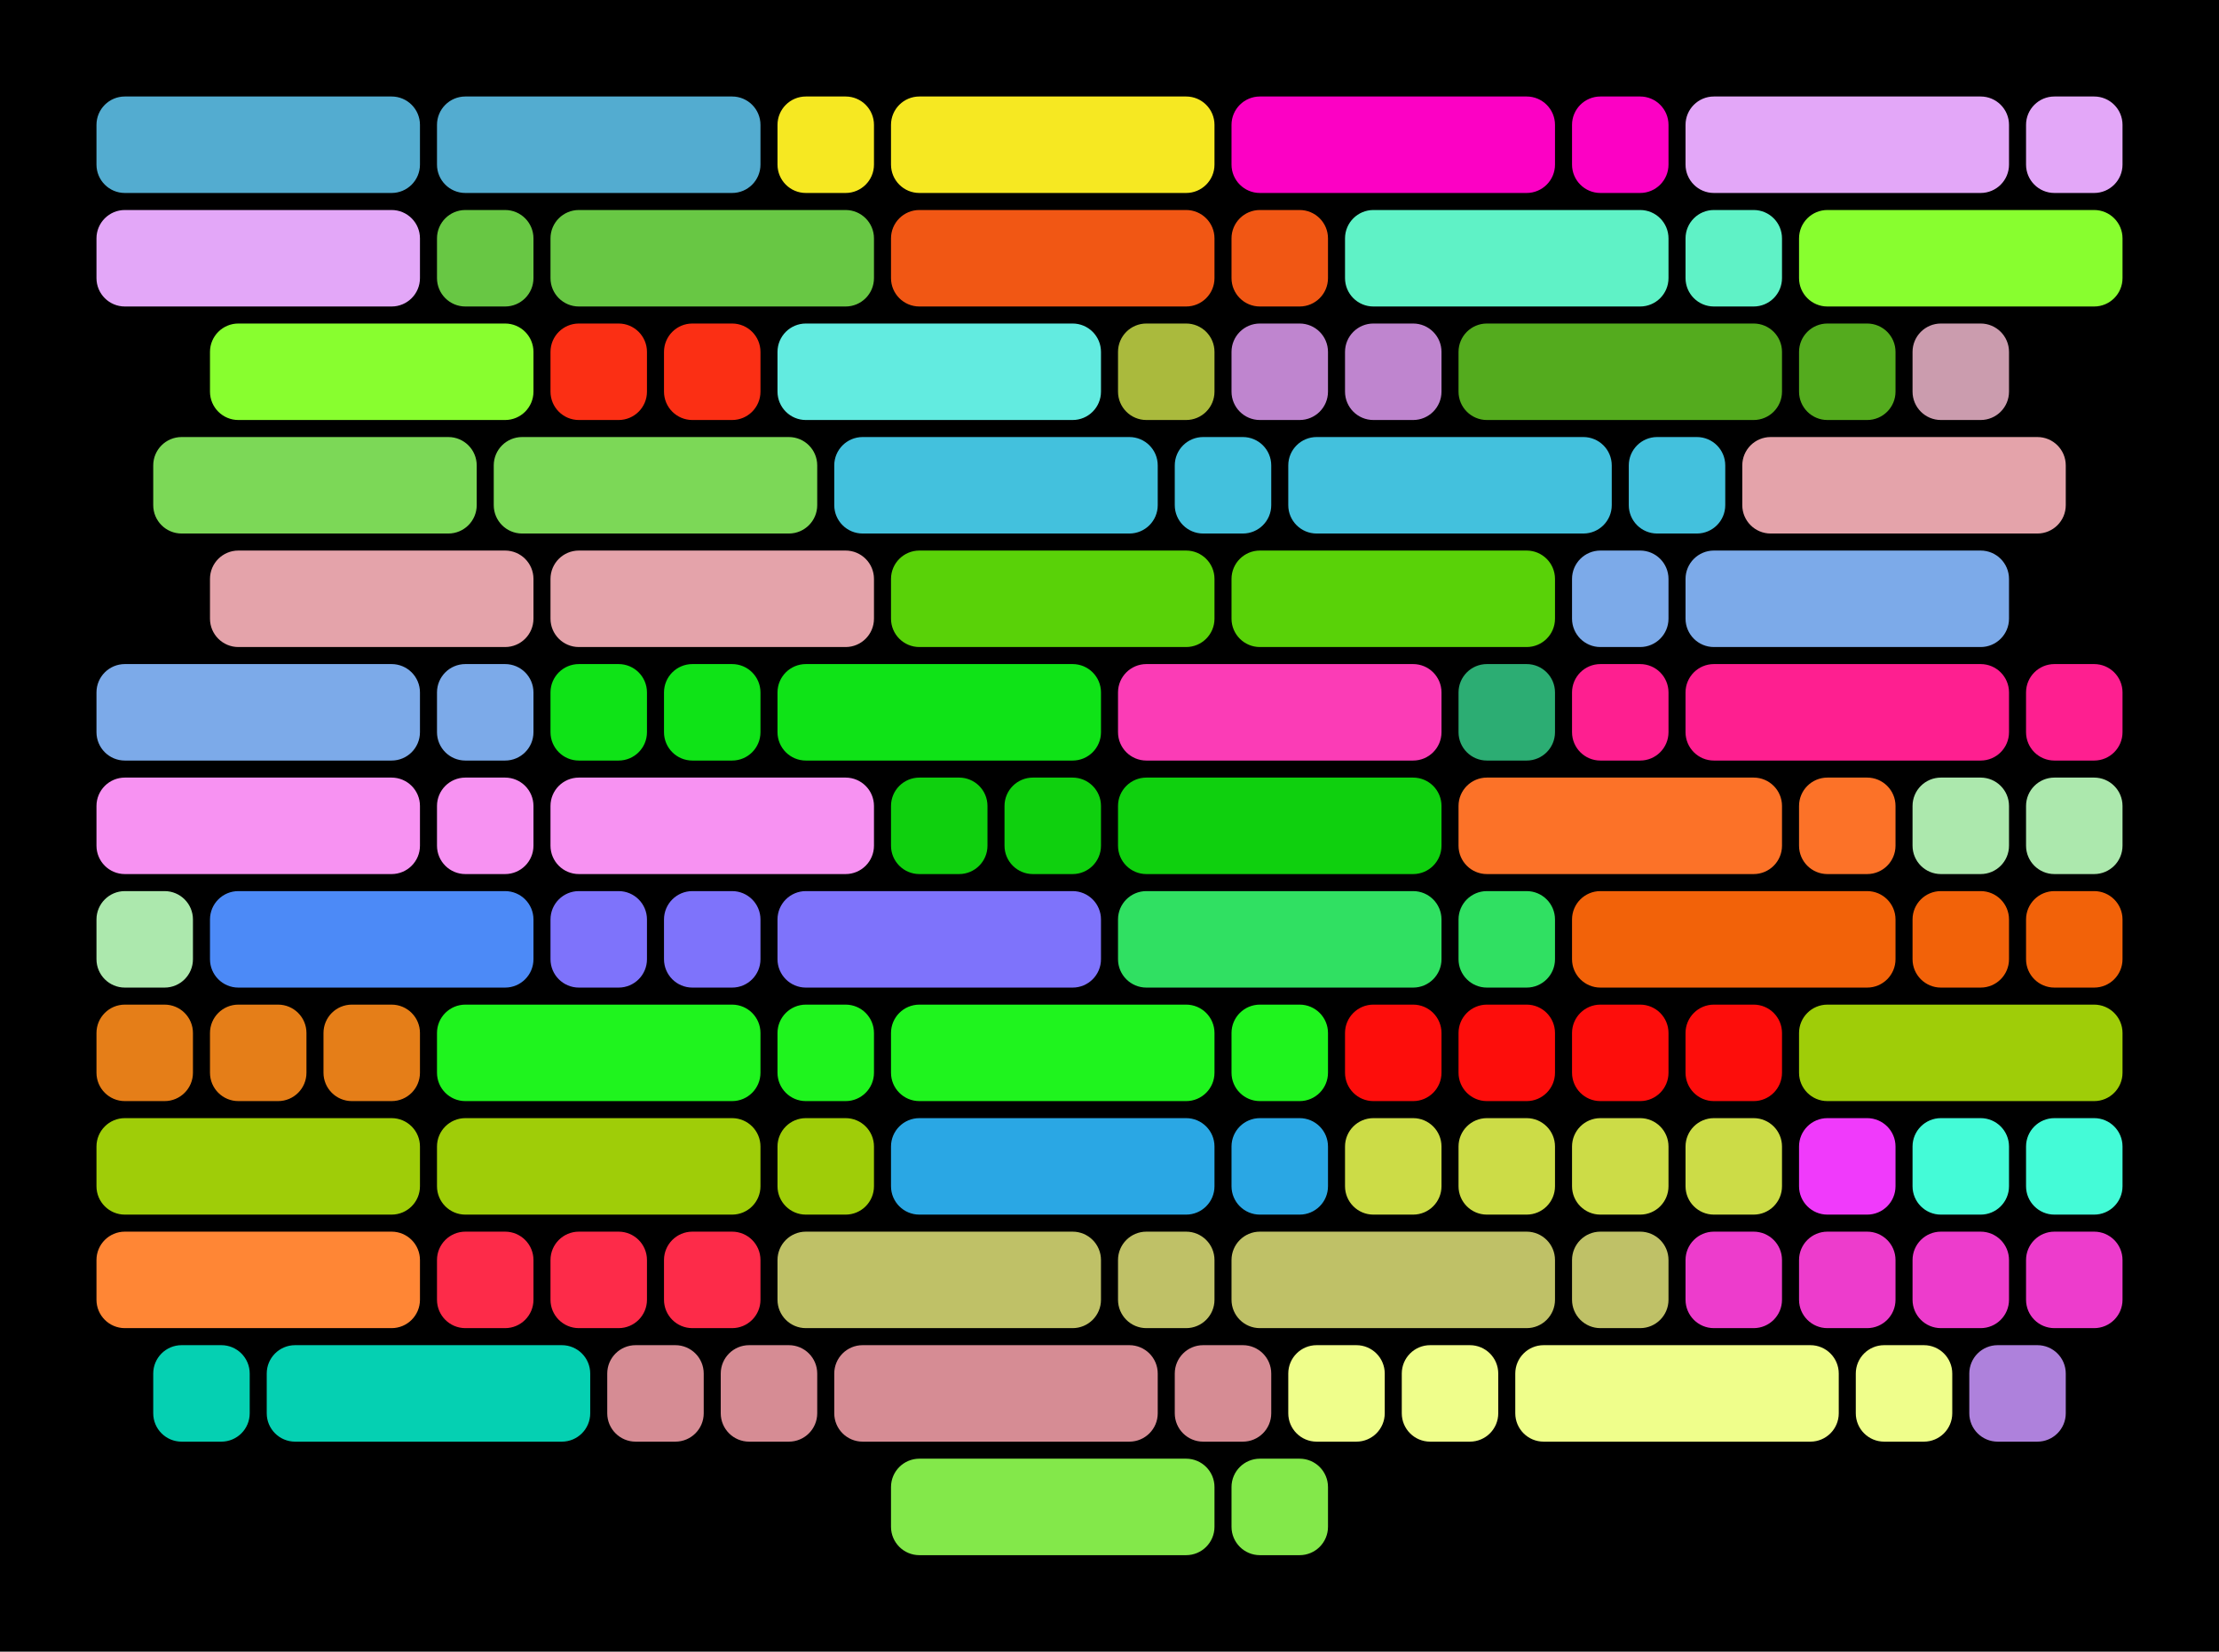
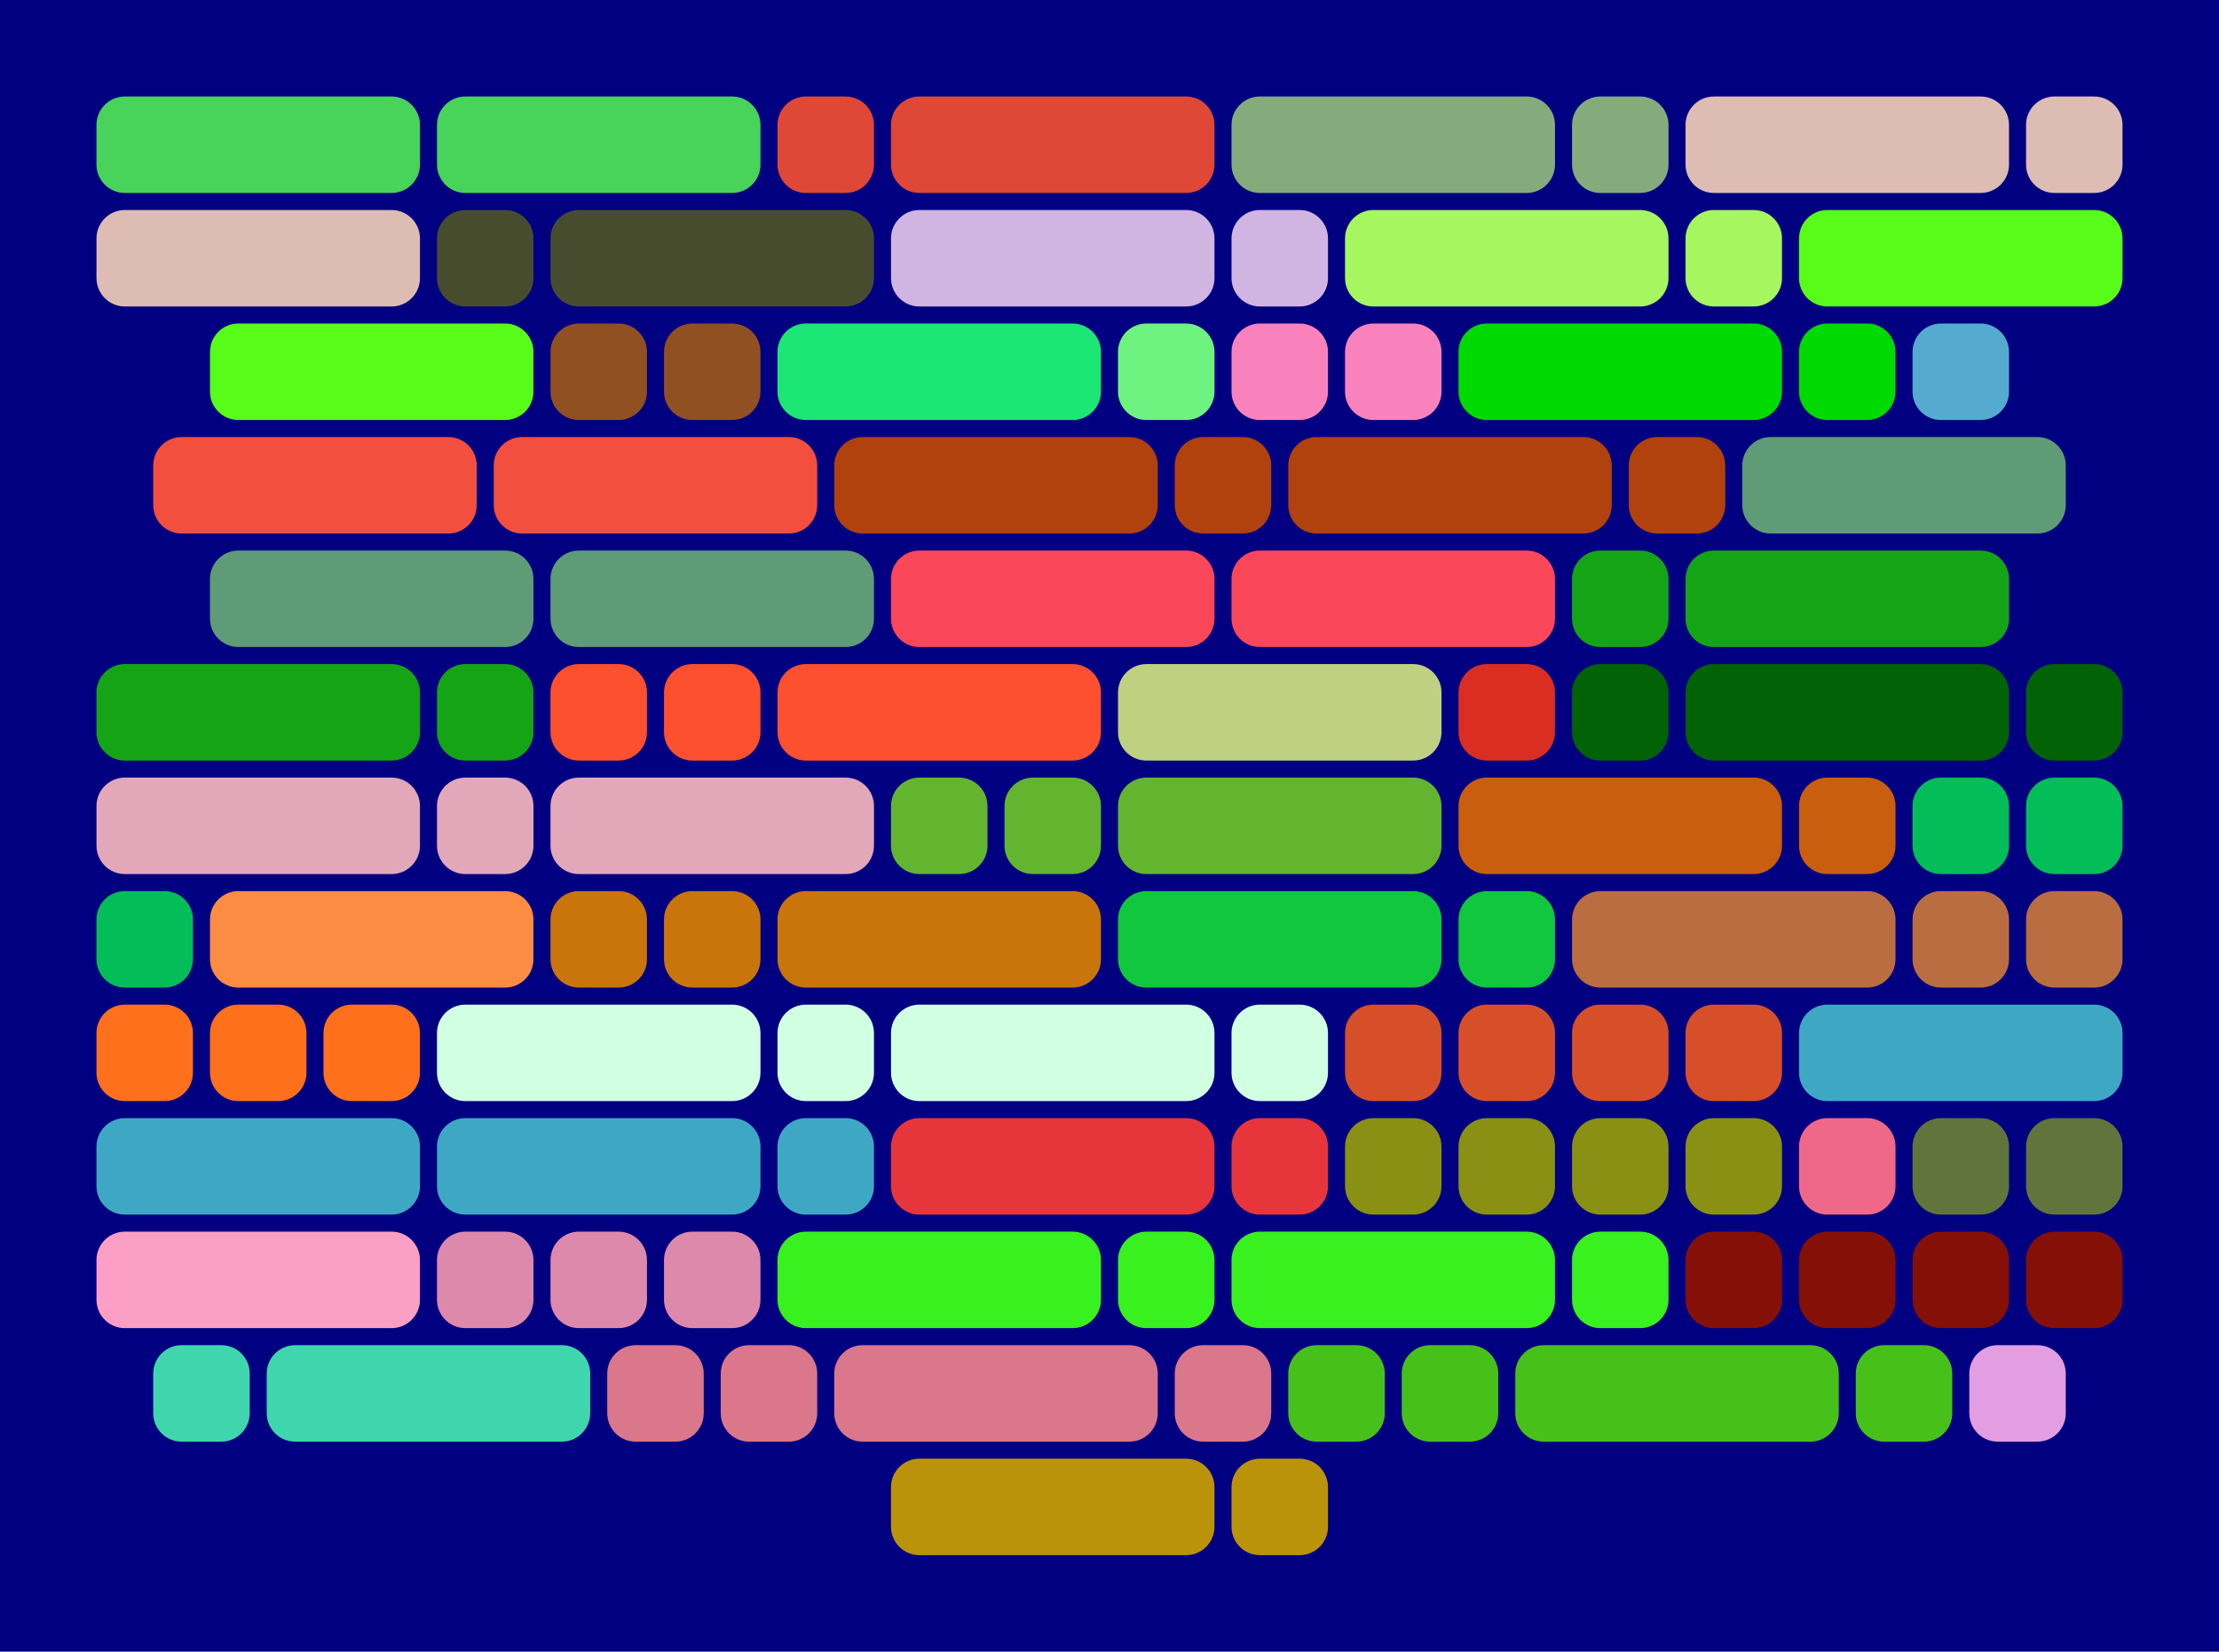
<svg xmlns="http://www.w3.org/2000/svg" xmlns:xlink="http://www.w3.org/1999/xlink" version="1.1" id="svg2">
  <defs>
    <g id="foreground">
      <g>
        <g transform="translate(0,0)">
-           <rect width="57" height="17" rx="5" ry="5" x="17" y="17" id="0" style="fill:#53acd0;stroke:none;" />
-           <rect width="57" height="17" rx="5" ry="5" x="77" y="17" id="1" style="fill:#53acd0;stroke:none;" />
-           <rect width="17" height="17" rx="5" ry="5" x="137" y="17" id="2" style="fill:#f6e822;stroke:none;" />
-           <rect width="57" height="17" rx="5" ry="5" x="157" y="17" id="3" style="fill:#f6e822;stroke:none;" />
-           <rect width="57" height="17" rx="5" ry="5" x="217" y="17" id="4" style="fill:#fc01c4;stroke:none;" />
-           <rect width="17" height="17" rx="5" ry="5" x="277" y="17" id="5" style="fill:#fc01c4;stroke:none;" />
-           <rect width="57" height="17" rx="5" ry="5" x="297" y="17" id="6" style="fill:#e3a7f8;stroke:none;" />
-           <rect width="17" height="17" rx="5" ry="5" x="357" y="17" id="7" style="fill:#e3a7f8;stroke:none;" />
+           <rect width="57" height="17" rx="5" ry="5" x="17" y="17" id="0" style="fill:#48d35a;stroke:none;" />
+           <rect width="57" height="17" rx="5" ry="5" x="77" y="17" id="1" style="fill:#48d35a;stroke:none;" />
+           <rect width="17" height="17" rx="5" ry="5" x="137" y="17" id="2" style="fill:#df4736;stroke:none;" />
+           <rect width="57" height="17" rx="5" ry="5" x="157" y="17" id="3" style="fill:#df4736;stroke:none;" />
+           <rect width="57" height="17" rx="5" ry="5" x="217" y="17" id="4" style="fill:#85ab7d;stroke:none;" />
+           <rect width="17" height="17" rx="5" ry="5" x="277" y="17" id="5" style="fill:#85ab7d;stroke:none;" />
+           <rect width="57" height="17" rx="5" ry="5" x="297" y="17" id="6" style="fill:#ddbcb3;stroke:none;" />
+           <rect width="17" height="17" rx="5" ry="5" x="357" y="17" id="7" style="fill:#ddbcb3;stroke:none;" />
        </g>
        <g transform="translate(0,0)">
-           <rect width="57" height="17" rx="5" ry="5" x="17" y="37" id="8" style="fill:#e3a7f8;stroke:none;" />
-           <rect width="17" height="17" rx="5" ry="5" x="77" y="37" id="9" style="fill:#68c744;stroke:none;" />
-           <rect width="57" height="17" rx="5" ry="5" x="97" y="37" id="10" style="fill:#68c744;stroke:none;" />
-           <rect width="57" height="17" rx="5" ry="5" x="157" y="37" id="11" style="fill:#f15714;stroke:none;" />
-           <rect width="17" height="17" rx="5" ry="5" x="217" y="37" id="12" style="fill:#f15714;stroke:none;" />
-           <rect width="57" height="17" rx="5" ry="5" x="237" y="37" id="13" style="fill:#5ff2c6;stroke:none;" />
-           <rect width="17" height="17" rx="5" ry="5" x="297" y="37" id="14" style="fill:#5ff2c6;stroke:none;" />
-           <rect width="57" height="17" rx="5" ry="5" x="317" y="37" id="15" style="fill:#88fe2f;stroke:none;" />
+           <rect width="57" height="17" rx="5" ry="5" x="17" y="37" id="8" style="fill:#ddbcb3;stroke:none;" />
+           <rect width="17" height="17" rx="5" ry="5" x="77" y="37" id="9" style="fill:#474c2f;stroke:none;" />
+           <rect width="57" height="17" rx="5" ry="5" x="97" y="37" id="10" style="fill:#474c2f;stroke:none;" />
+           <rect width="57" height="17" rx="5" ry="5" x="157" y="37" id="11" style="fill:#d0b5e2;stroke:none;" />
+           <rect width="17" height="17" rx="5" ry="5" x="217" y="37" id="12" style="fill:#d0b5e2;stroke:none;" />
+           <rect width="57" height="17" rx="5" ry="5" x="237" y="37" id="13" style="fill:#a5f65f;stroke:none;" />
+           <rect width="17" height="17" rx="5" ry="5" x="297" y="37" id="14" style="fill:#a5f65f;stroke:none;" />
+           <rect width="57" height="17" rx="5" ry="5" x="317" y="37" id="15" style="fill:#57fd19;stroke:none;" />
        </g>
        <g transform="translate(20,0)">
-           <rect width="57" height="17" rx="5" ry="5" x="17" y="57" id="16" style="fill:#88fe2f;stroke:none;" />
-           <rect width="17" height="17" rx="5" ry="5" x="77" y="57" id="17" style="fill:#fb2f14;stroke:none;" />
-           <rect width="17" height="17" rx="5" ry="5" x="97" y="57" id="18" style="fill:#fb2f14;stroke:none;" />
-           <rect width="57" height="17" rx="5" ry="5" x="117" y="57" id="19" style="fill:#62ebe0;stroke:none;" />
-           <rect width="17" height="17" rx="5" ry="5" x="177" y="57" id="20" style="fill:#aaba3d;stroke:none;" />
-           <rect width="17" height="17" rx="5" ry="5" x="197" y="57" id="21" style="fill:#bf85cf;stroke:none;" />
-           <rect width="17" height="17" rx="5" ry="5" x="217" y="57" id="22" style="fill:#bf85cf;stroke:none;" />
-           <rect width="57" height="17" rx="5" ry="5" x="237" y="57" id="23" style="fill:#54ab1e;stroke:none;" />
-           <rect width="17" height="17" rx="5" ry="5" x="297" y="57" id="24" style="fill:#54ab1e;stroke:none;" />
-           <rect width="17" height="17" rx="5" ry="5" x="317" y="57" id="25" style="fill:#cb9cae;stroke:none;" />
+           <rect width="57" height="17" rx="5" ry="5" x="17" y="57" id="16" style="fill:#57fd19;stroke:none;" />
+           <rect width="17" height="17" rx="5" ry="5" x="77" y="57" id="17" style="fill:#905021;stroke:none;" />
+           <rect width="17" height="17" rx="5" ry="5" x="97" y="57" id="18" style="fill:#905021;stroke:none;" />
+           <rect width="57" height="17" rx="5" ry="5" x="117" y="57" id="19" style="fill:#1ce674;stroke:none;" />
+           <rect width="17" height="17" rx="5" ry="5" x="177" y="57" id="20" style="fill:#6ef280;stroke:none;" />
+           <rect width="17" height="17" rx="5" ry="5" x="197" y="57" id="21" style="fill:#f982bd;stroke:none;" />
+           <rect width="17" height="17" rx="5" ry="5" x="217" y="57" id="22" style="fill:#f982bd;stroke:none;" />
+           <rect width="57" height="17" rx="5" ry="5" x="237" y="57" id="23" style="fill:#00da00;stroke:none;" />
+           <rect width="17" height="17" rx="5" ry="5" x="297" y="57" id="24" style="fill:#00da00;stroke:none;" />
+           <rect width="17" height="17" rx="5" ry="5" x="317" y="57" id="25" style="fill:#55aacf;stroke:none;" />
        </g>
        <g transform="translate(10,0)">
-           <rect width="57" height="17" rx="5" ry="5" x="17" y="77" id="26" style="fill:#7cd857;stroke:none;" />
-           <rect width="57" height="17" rx="5" ry="5" x="77" y="77" id="27" style="fill:#7cd857;stroke:none;" />
-           <rect width="57" height="17" rx="5" ry="5" x="137" y="77" id="28" style="fill:#43c1dd;stroke:none;" />
-           <rect width="17" height="17" rx="5" ry="5" x="197" y="77" id="29" style="fill:#43c1dd;stroke:none;" />
-           <rect width="57" height="17" rx="5" ry="5" x="217" y="77" id="30" style="fill:#43c1dd;stroke:none;" />
-           <rect width="17" height="17" rx="5" ry="5" x="277" y="77" id="31" style="fill:#43c1dd;stroke:none;" />
-           <rect width="57" height="17" rx="5" ry="5" x="297" y="77" id="32" style="fill:#e4a3aa;stroke:none;" />
+           <rect width="57" height="17" rx="5" ry="5" x="17" y="77" id="26" style="fill:#f34f3f;stroke:none;" />
+           <rect width="57" height="17" rx="5" ry="5" x="77" y="77" id="27" style="fill:#f34f3f;stroke:none;" />
+           <rect width="57" height="17" rx="5" ry="5" x="137" y="77" id="28" style="fill:#b1410d;stroke:none;" />
+           <rect width="17" height="17" rx="5" ry="5" x="197" y="77" id="29" style="fill:#b1410d;stroke:none;" />
+           <rect width="57" height="17" rx="5" ry="5" x="217" y="77" id="30" style="fill:#b1410d;stroke:none;" />
+           <rect width="17" height="17" rx="5" ry="5" x="277" y="77" id="31" style="fill:#b1410d;stroke:none;" />
+           <rect width="57" height="17" rx="5" ry="5" x="297" y="77" id="32" style="fill:#5f9b76;stroke:none;" />
        </g>
        <g transform="translate(20,0)">
-           <rect width="57" height="17" rx="5" ry="5" x="17" y="97" id="33" style="fill:#e4a3aa;stroke:none;" />
-           <rect width="57" height="17" rx="5" ry="5" x="77" y="97" id="34" style="fill:#e4a3aa;stroke:none;" />
-           <rect width="57" height="17" rx="5" ry="5" x="137" y="97" id="35" style="fill:#59d208;stroke:none;" />
-           <rect width="57" height="17" rx="5" ry="5" x="197" y="97" id="36" style="fill:#59d208;stroke:none;" />
-           <rect width="17" height="17" rx="5" ry="5" x="257" y="97" id="37" style="fill:#7caae9;stroke:none;" />
-           <rect width="57" height="17" rx="5" ry="5" x="277" y="97" id="38" style="fill:#7caae9;stroke:none;" />
+           <rect width="57" height="17" rx="5" ry="5" x="17" y="97" id="33" style="fill:#5f9b76;stroke:none;" />
+           <rect width="57" height="17" rx="5" ry="5" x="77" y="97" id="34" style="fill:#5f9b76;stroke:none;" />
+           <rect width="57" height="17" rx="5" ry="5" x="137" y="97" id="35" style="fill:#fa4759;stroke:none;" />
+           <rect width="57" height="17" rx="5" ry="5" x="197" y="97" id="36" style="fill:#fa4759;stroke:none;" />
+           <rect width="17" height="17" rx="5" ry="5" x="257" y="97" id="37" style="fill:#15a416;stroke:none;" />
+           <rect width="57" height="17" rx="5" ry="5" x="277" y="97" id="38" style="fill:#15a416;stroke:none;" />
        </g>
        <g transform="translate(0,0)">
-           <rect width="57" height="17" rx="5" ry="5" x="17" y="117" id="39" style="fill:#7caae9;stroke:none;" />
-           <rect width="17" height="17" rx="5" ry="5" x="77" y="117" id="40" style="fill:#7caae9;stroke:none;" />
-           <rect width="17" height="17" rx="5" ry="5" x="97" y="117" id="41" style="fill:#0fe317;stroke:none;" />
-           <rect width="17" height="17" rx="5" ry="5" x="117" y="117" id="42" style="fill:#0fe317;stroke:none;" />
-           <rect width="57" height="17" rx="5" ry="5" x="137" y="117" id="43" style="fill:#0fe317;stroke:none;" />
-           <rect width="57" height="17" rx="5" ry="5" x="197" y="117" id="44" style="fill:#fb3cb6;stroke:none;" />
-           <rect width="17" height="17" rx="5" ry="5" x="257" y="117" id="45" style="fill:#2cad73;stroke:none;" />
-           <rect width="17" height="17" rx="5" ry="5" x="277" y="117" id="46" style="fill:#fe1f90;stroke:none;" />
-           <rect width="57" height="17" rx="5" ry="5" x="297" y="117" id="47" style="fill:#fe1f90;stroke:none;" />
-           <rect width="17" height="17" rx="5" ry="5" x="357" y="117" id="48" style="fill:#fe1f90;stroke:none;" />
+           <rect width="57" height="17" rx="5" ry="5" x="17" y="117" id="39" style="fill:#15a416;stroke:none;" />
+           <rect width="17" height="17" rx="5" ry="5" x="77" y="117" id="40" style="fill:#15a416;stroke:none;" />
+           <rect width="17" height="17" rx="5" ry="5" x="97" y="117" id="41" style="fill:#fd502e;stroke:none;" />
+           <rect width="17" height="17" rx="5" ry="5" x="117" y="117" id="42" style="fill:#fd502e;stroke:none;" />
+           <rect width="57" height="17" rx="5" ry="5" x="137" y="117" id="43" style="fill:#fd502e;stroke:none;" />
+           <rect width="57" height="17" rx="5" ry="5" x="197" y="117" id="44" style="fill:#bfd081;stroke:none;" />
+           <rect width="17" height="17" rx="5" ry="5" x="257" y="117" id="45" style="fill:#db2e22;stroke:none;" />
+           <rect width="17" height="17" rx="5" ry="5" x="277" y="117" id="46" style="fill:#016206;stroke:none;" />
+           <rect width="57" height="17" rx="5" ry="5" x="297" y="117" id="47" style="fill:#016206;stroke:none;" />
+           <rect width="17" height="17" rx="5" ry="5" x="357" y="117" id="48" style="fill:#016206;stroke:none;" />
        </g>
        <g transform="translate(0,0)">
-           <rect width="57" height="17" rx="5" ry="5" x="17" y="137" id="49" style="fill:#f792f2;stroke:none;" />
-           <rect width="17" height="17" rx="5" ry="5" x="77" y="137" id="50" style="fill:#f792f2;stroke:none;" />
-           <rect width="57" height="17" rx="5" ry="5" x="97" y="137" id="51" style="fill:#f792f2;stroke:none;" />
-           <rect width="17" height="17" rx="5" ry="5" x="157" y="137" id="52" style="fill:#0fd00e;stroke:none;" />
-           <rect width="17" height="17" rx="5" ry="5" x="177" y="137" id="53" style="fill:#0fd00e;stroke:none;" />
-           <rect width="57" height="17" rx="5" ry="5" x="197" y="137" id="54" style="fill:#0fd00e;stroke:none;" />
-           <rect width="57" height="17" rx="5" ry="5" x="257" y="137" id="55" style="fill:#fc7228;stroke:none;" />
-           <rect width="17" height="17" rx="5" ry="5" x="317" y="137" id="56" style="fill:#fc7228;stroke:none;" />
-           <rect width="17" height="17" rx="5" ry="5" x="337" y="137" id="57" style="fill:#ace8ad;stroke:none;" />
-           <rect width="17" height="17" rx="5" ry="5" x="357" y="137" id="58" style="fill:#ace8ad;stroke:none;" />
+           <rect width="57" height="17" rx="5" ry="5" x="17" y="137" id="49" style="fill:#e2a7b9;stroke:none;" />
+           <rect width="17" height="17" rx="5" ry="5" x="77" y="137" id="50" style="fill:#e2a7b9;stroke:none;" />
+           <rect width="57" height="17" rx="5" ry="5" x="97" y="137" id="51" style="fill:#e2a7b9;stroke:none;" />
+           <rect width="17" height="17" rx="5" ry="5" x="157" y="137" id="52" style="fill:#63b530;stroke:none;" />
+           <rect width="17" height="17" rx="5" ry="5" x="177" y="137" id="53" style="fill:#63b530;stroke:none;" />
+           <rect width="57" height="17" rx="5" ry="5" x="197" y="137" id="54" style="fill:#63b530;stroke:none;" />
+           <rect width="57" height="17" rx="5" ry="5" x="257" y="137" id="55" style="fill:#c95e0f;stroke:none;" />
+           <rect width="17" height="17" rx="5" ry="5" x="317" y="137" id="56" style="fill:#c95e0f;stroke:none;" />
+           <rect width="17" height="17" rx="5" ry="5" x="337" y="137" id="57" style="fill:#02bd58;stroke:none;" />
+           <rect width="17" height="17" rx="5" ry="5" x="357" y="137" id="58" style="fill:#02bd58;stroke:none;" />
        </g>
        <g transform="translate(0,0)">
-           <rect width="17" height="17" rx="5" ry="5" x="17" y="157" id="59" style="fill:#ace8ad;stroke:none;" />
-           <rect width="57" height="17" rx="5" ry="5" x="37" y="157" id="60" style="fill:#4c8af7;stroke:none;" />
-           <rect width="17" height="17" rx="5" ry="5" x="97" y="157" id="61" style="fill:#7e73fb;stroke:none;" />
-           <rect width="17" height="17" rx="5" ry="5" x="117" y="157" id="62" style="fill:#7e73fb;stroke:none;" />
-           <rect width="57" height="17" rx="5" ry="5" x="137" y="157" id="63" style="fill:#7e73fb;stroke:none;" />
-           <rect width="57" height="17" rx="5" ry="5" x="197" y="157" id="64" style="fill:#30e062;stroke:none;" />
-           <rect width="17" height="17" rx="5" ry="5" x="257" y="157" id="65" style="fill:#30e062;stroke:none;" />
-           <rect width="57" height="17" rx="5" ry="5" x="277" y="157" id="66" style="fill:#f26209;stroke:none;" />
-           <rect width="17" height="17" rx="5" ry="5" x="337" y="157" id="67" style="fill:#f26209;stroke:none;" />
-           <rect width="17" height="17" rx="5" ry="5" x="357" y="157" id="68" style="fill:#f26209;stroke:none;" />
+           <rect width="17" height="17" rx="5" ry="5" x="17" y="157" id="59" style="fill:#02bd58;stroke:none;" />
+           <rect width="57" height="17" rx="5" ry="5" x="37" y="157" id="60" style="fill:#fb8c42;stroke:none;" />
+           <rect width="17" height="17" rx="5" ry="5" x="97" y="157" id="61" style="fill:#c9750c;stroke:none;" />
+           <rect width="17" height="17" rx="5" ry="5" x="117" y="157" id="62" style="fill:#c9750c;stroke:none;" />
+           <rect width="57" height="17" rx="5" ry="5" x="137" y="157" id="63" style="fill:#c9750c;stroke:none;" />
+           <rect width="57" height="17" rx="5" ry="5" x="197" y="157" id="64" style="fill:#11c73d;stroke:none;" />
+           <rect width="17" height="17" rx="5" ry="5" x="257" y="157" id="65" style="fill:#11c73d;stroke:none;" />
+           <rect width="57" height="17" rx="5" ry="5" x="277" y="157" id="66" style="fill:#b96d40;stroke:none;" />
+           <rect width="17" height="17" rx="5" ry="5" x="337" y="157" id="67" style="fill:#b96d40;stroke:none;" />
+           <rect width="17" height="17" rx="5" ry="5" x="357" y="157" id="68" style="fill:#b96d40;stroke:none;" />
        </g>
        <g transform="translate(0,0)">
-           <rect width="17" height="17" rx="5" ry="5" x="17" y="177" id="69" style="fill:#e57e18;stroke:none;" />
-           <rect width="17" height="17" rx="5" ry="5" x="37" y="177" id="70" style="fill:#e57e18;stroke:none;" />
-           <rect width="17" height="17" rx="5" ry="5" x="57" y="177" id="71" style="fill:#e57e18;stroke:none;" />
-           <rect width="57" height="17" rx="5" ry="5" x="77" y="177" id="72" style="fill:#1ff41e;stroke:none;" />
-           <rect width="17" height="17" rx="5" ry="5" x="137" y="177" id="73" style="fill:#1ff41e;stroke:none;" />
-           <rect width="57" height="17" rx="5" ry="5" x="157" y="177" id="74" style="fill:#1ff41e;stroke:none;" />
-           <rect width="17" height="17" rx="5" ry="5" x="217" y="177" id="75" style="fill:#1ff41e;stroke:none;" />
-           <rect width="17" height="17" rx="5" ry="5" x="237" y="177" id="76" style="fill:#fd0d0b;stroke:none;" />
-           <rect width="17" height="17" rx="5" ry="5" x="257" y="177" id="77" style="fill:#fd0d0b;stroke:none;" />
-           <rect width="17" height="17" rx="5" ry="5" x="277" y="177" id="78" style="fill:#fd0d0b;stroke:none;" />
-           <rect width="17" height="17" rx="5" ry="5" x="297" y="177" id="79" style="fill:#fd0d0b;stroke:none;" />
-           <rect width="57" height="17" rx="5" ry="5" x="317" y="177" id="80" style="fill:#9fcd08;stroke:none;" />
+           <rect width="17" height="17" rx="5" ry="5" x="17" y="177" id="69" style="fill:#fe701c;stroke:none;" />
+           <rect width="17" height="17" rx="5" ry="5" x="37" y="177" id="70" style="fill:#fe701c;stroke:none;" />
+           <rect width="17" height="17" rx="5" ry="5" x="57" y="177" id="71" style="fill:#fe701c;stroke:none;" />
+           <rect width="57" height="17" rx="5" ry="5" x="77" y="177" id="72" style="fill:#d1ffe2;stroke:none;" />
+           <rect width="17" height="17" rx="5" ry="5" x="137" y="177" id="73" style="fill:#d1ffe2;stroke:none;" />
+           <rect width="57" height="17" rx="5" ry="5" x="157" y="177" id="74" style="fill:#d1ffe2;stroke:none;" />
+           <rect width="17" height="17" rx="5" ry="5" x="217" y="177" id="75" style="fill:#d1ffe2;stroke:none;" />
+           <rect width="17" height="17" rx="5" ry="5" x="237" y="177" id="76" style="fill:#d74f28;stroke:none;" />
+           <rect width="17" height="17" rx="5" ry="5" x="257" y="177" id="77" style="fill:#d74f28;stroke:none;" />
+           <rect width="17" height="17" rx="5" ry="5" x="277" y="177" id="78" style="fill:#d74f28;stroke:none;" />
+           <rect width="17" height="17" rx="5" ry="5" x="297" y="177" id="79" style="fill:#d74f28;stroke:none;" />
+           <rect width="57" height="17" rx="5" ry="5" x="317" y="177" id="80" style="fill:#3ea8c4;stroke:none;" />
        </g>
        <g transform="translate(0,0)">
-           <rect width="57" height="17" rx="5" ry="5" x="17" y="197" id="81" style="fill:#9fcd08;stroke:none;" />
-           <rect width="57" height="17" rx="5" ry="5" x="77" y="197" id="82" style="fill:#9fcd08;stroke:none;" />
-           <rect width="17" height="17" rx="5" ry="5" x="137" y="197" id="83" style="fill:#9fcd08;stroke:none;" />
-           <rect width="57" height="17" rx="5" ry="5" x="157" y="197" id="84" style="fill:#2aa7e4;stroke:none;" />
-           <rect width="17" height="17" rx="5" ry="5" x="217" y="197" id="85" style="fill:#2aa7e4;stroke:none;" />
-           <rect width="17" height="17" rx="5" ry="5" x="237" y="197" id="86" style="fill:#ccdc47;stroke:none;" />
-           <rect width="17" height="17" rx="5" ry="5" x="257" y="197" id="87" style="fill:#ccdc47;stroke:none;" />
-           <rect width="17" height="17" rx="5" ry="5" x="277" y="197" id="88" style="fill:#ccdc47;stroke:none;" />
-           <rect width="17" height="17" rx="5" ry="5" x="297" y="197" id="89" style="fill:#ccdc47;stroke:none;" />
-           <rect width="17" height="17" rx="5" ry="5" x="317" y="197" id="90" style="fill:#f03afb;stroke:none;" />
-           <rect width="17" height="17" rx="5" ry="5" x="337" y="197" id="91" style="fill:#44fbd7;stroke:none;" />
-           <rect width="17" height="17" rx="5" ry="5" x="357" y="197" id="92" style="fill:#44fbd7;stroke:none;" />
+           <rect width="57" height="17" rx="5" ry="5" x="17" y="197" id="81" style="fill:#3ea8c4;stroke:none;" />
+           <rect width="57" height="17" rx="5" ry="5" x="77" y="197" id="82" style="fill:#3ea8c4;stroke:none;" />
+           <rect width="17" height="17" rx="5" ry="5" x="137" y="197" id="83" style="fill:#3ea8c4;stroke:none;" />
+           <rect width="57" height="17" rx="5" ry="5" x="157" y="197" id="84" style="fill:#e7363b;stroke:none;" />
+           <rect width="17" height="17" rx="5" ry="5" x="217" y="197" id="85" style="fill:#e7363b;stroke:none;" />
+           <rect width="17" height="17" rx="5" ry="5" x="237" y="197" id="86" style="fill:#899013;stroke:none;" />
+           <rect width="17" height="17" rx="5" ry="5" x="257" y="197" id="87" style="fill:#899013;stroke:none;" />
+           <rect width="17" height="17" rx="5" ry="5" x="277" y="197" id="88" style="fill:#899013;stroke:none;" />
+           <rect width="17" height="17" rx="5" ry="5" x="297" y="197" id="89" style="fill:#899013;stroke:none;" />
+           <rect width="17" height="17" rx="5" ry="5" x="317" y="197" id="90" style="fill:#f06887;stroke:none;" />
+           <rect width="17" height="17" rx="5" ry="5" x="337" y="197" id="91" style="fill:#61743c;stroke:none;" />
+           <rect width="17" height="17" rx="5" ry="5" x="357" y="197" id="92" style="fill:#61743c;stroke:none;" />
        </g>
        <g transform="translate(0,0)">
-           <rect width="57" height="17" rx="5" ry="5" x="17" y="217" id="93" style="fill:#ff8635;stroke:none;" />
-           <rect width="17" height="17" rx="5" ry="5" x="77" y="217" id="94" style="fill:#fd2b49;stroke:none;" />
-           <rect width="17" height="17" rx="5" ry="5" x="97" y="217" id="95" style="fill:#fd2b49;stroke:none;" />
-           <rect width="17" height="17" rx="5" ry="5" x="117" y="217" id="96" style="fill:#fd2b49;stroke:none;" />
-           <rect width="57" height="17" rx="5" ry="5" x="137" y="217" id="97" style="fill:#bfc167;stroke:none;" />
-           <rect width="17" height="17" rx="5" ry="5" x="197" y="217" id="98" style="fill:#bfc167;stroke:none;" />
-           <rect width="57" height="17" rx="5" ry="5" x="217" y="217" id="99" style="fill:#bfc167;stroke:none;" />
-           <rect width="17" height="17" rx="5" ry="5" x="277" y="217" id="100" style="fill:#bfc167;stroke:none;" />
-           <rect width="17" height="17" rx="5" ry="5" x="297" y="217" id="101" style="fill:#ed3ccc;stroke:none;" />
-           <rect width="17" height="17" rx="5" ry="5" x="317" y="217" id="102" style="fill:#ed3ccc;stroke:none;" />
-           <rect width="17" height="17" rx="5" ry="5" x="337" y="217" id="103" style="fill:#ed3ccc;stroke:none;" />
-           <rect width="17" height="17" rx="5" ry="5" x="357" y="217" id="104" style="fill:#ed3ccc;stroke:none;" />
+           <rect width="57" height="17" rx="5" ry="5" x="17" y="217" id="93" style="fill:#fba0c4;stroke:none;" />
+           <rect width="17" height="17" rx="5" ry="5" x="77" y="217" id="94" style="fill:#dc89ac;stroke:none;" />
+           <rect width="17" height="17" rx="5" ry="5" x="97" y="217" id="95" style="fill:#dc89ac;stroke:none;" />
+           <rect width="17" height="17" rx="5" ry="5" x="117" y="217" id="96" style="fill:#dc89ac;stroke:none;" />
+           <rect width="57" height="17" rx="5" ry="5" x="137" y="217" id="97" style="fill:#38f11e;stroke:none;" />
+           <rect width="17" height="17" rx="5" ry="5" x="197" y="217" id="98" style="fill:#38f11e;stroke:none;" />
+           <rect width="57" height="17" rx="5" ry="5" x="217" y="217" id="99" style="fill:#38f11e;stroke:none;" />
+           <rect width="17" height="17" rx="5" ry="5" x="277" y="217" id="100" style="fill:#38f11e;stroke:none;" />
+           <rect width="17" height="17" rx="5" ry="5" x="297" y="217" id="101" style="fill:#851007;stroke:none;" />
+           <rect width="17" height="17" rx="5" ry="5" x="317" y="217" id="102" style="fill:#851007;stroke:none;" />
+           <rect width="17" height="17" rx="5" ry="5" x="337" y="217" id="103" style="fill:#851007;stroke:none;" />
+           <rect width="17" height="17" rx="5" ry="5" x="357" y="217" id="104" style="fill:#851007;stroke:none;" />
        </g>
        <g transform="translate(10,0)">
-           <rect width="17" height="17" rx="5" ry="5" x="17" y="237" id="105" style="fill:#05d0b2;stroke:none;" />
-           <rect width="57" height="17" rx="5" ry="5" x="37" y="237" id="106" style="fill:#05d0b2;stroke:none;" />
-           <rect width="17" height="17" rx="5" ry="5" x="97" y="237" id="107" style="fill:#d68c94;stroke:none;" />
-           <rect width="17" height="17" rx="5" ry="5" x="117" y="237" id="108" style="fill:#d68c94;stroke:none;" />
-           <rect width="57" height="17" rx="5" ry="5" x="137" y="237" id="109" style="fill:#d68c94;stroke:none;" />
-           <rect width="17" height="17" rx="5" ry="5" x="197" y="237" id="110" style="fill:#d68c94;stroke:none;" />
-           <rect width="17" height="17" rx="5" ry="5" x="217" y="237" id="111" style="fill:#effe8b;stroke:none;" />
-           <rect width="17" height="17" rx="5" ry="5" x="237" y="237" id="112" style="fill:#effe8b;stroke:none;" />
-           <rect width="57" height="17" rx="5" ry="5" x="257" y="237" id="113" style="fill:#effe8b;stroke:none;" />
-           <rect width="17" height="17" rx="5" ry="5" x="317" y="237" id="114" style="fill:#effe8b;stroke:none;" />
-           <rect width="17" height="17" rx="5" ry="5" x="337" y="237" id="115" style="fill:#ae81dc;stroke:none;" />
+           <rect width="17" height="17" rx="5" ry="5" x="17" y="237" id="105" style="fill:#40d6ad;stroke:none;" />
+           <rect width="57" height="17" rx="5" ry="5" x="37" y="237" id="106" style="fill:#40d6ad;stroke:none;" />
+           <rect width="17" height="17" rx="5" ry="5" x="97" y="237" id="107" style="fill:#db778b;stroke:none;" />
+           <rect width="17" height="17" rx="5" ry="5" x="117" y="237" id="108" style="fill:#db778b;stroke:none;" />
+           <rect width="57" height="17" rx="5" ry="5" x="137" y="237" id="109" style="fill:#db778b;stroke:none;" />
+           <rect width="17" height="17" rx="5" ry="5" x="197" y="237" id="110" style="fill:#db778b;stroke:none;" />
+           <rect width="17" height="17" rx="5" ry="5" x="217" y="237" id="111" style="fill:#47c11a;stroke:none;" />
+           <rect width="17" height="17" rx="5" ry="5" x="237" y="237" id="112" style="fill:#47c11a;stroke:none;" />
+           <rect width="57" height="17" rx="5" ry="5" x="257" y="237" id="113" style="fill:#47c11a;stroke:none;" />
+           <rect width="17" height="17" rx="5" ry="5" x="317" y="237" id="114" style="fill:#47c11a;stroke:none;" />
+           <rect width="17" height="17" rx="5" ry="5" x="337" y="237" id="115" style="fill:#e29ee0;stroke:none;" />
        </g>
        <g transform="translate(140,0)">
-           <rect width="57" height="17" rx="5" ry="5" x="17" y="257" id="116" style="fill:#83e84a;stroke:none;" />
-           <rect width="17" height="17" rx="5" ry="5" x="77" y="257" id="117" style="fill:#83e84a;stroke:none;" />
+           <rect width="57" height="17" rx="5" ry="5" x="17" y="257" id="116" style="fill:#ba930b;stroke:none;" />
+           <rect width="17" height="17" rx="5" ry="5" x="77" y="257" id="117" style="fill:#ba930b;stroke:none;" />
        </g>
      </g>
    </g>
    <g id="background">
-       <rect width="391" height="291" x="0" y="0" id="-1" style="stroke-width: 0px; fill: #000000;" />
+       <rect width="391" height="291" x="0" y="0" id="-1" style="stroke-width: 0px; fill: #000080;" />
    </g>
  </defs>
  <use xlink:href="#background" />
  <use xlink:href="#foreground" />
</svg>
